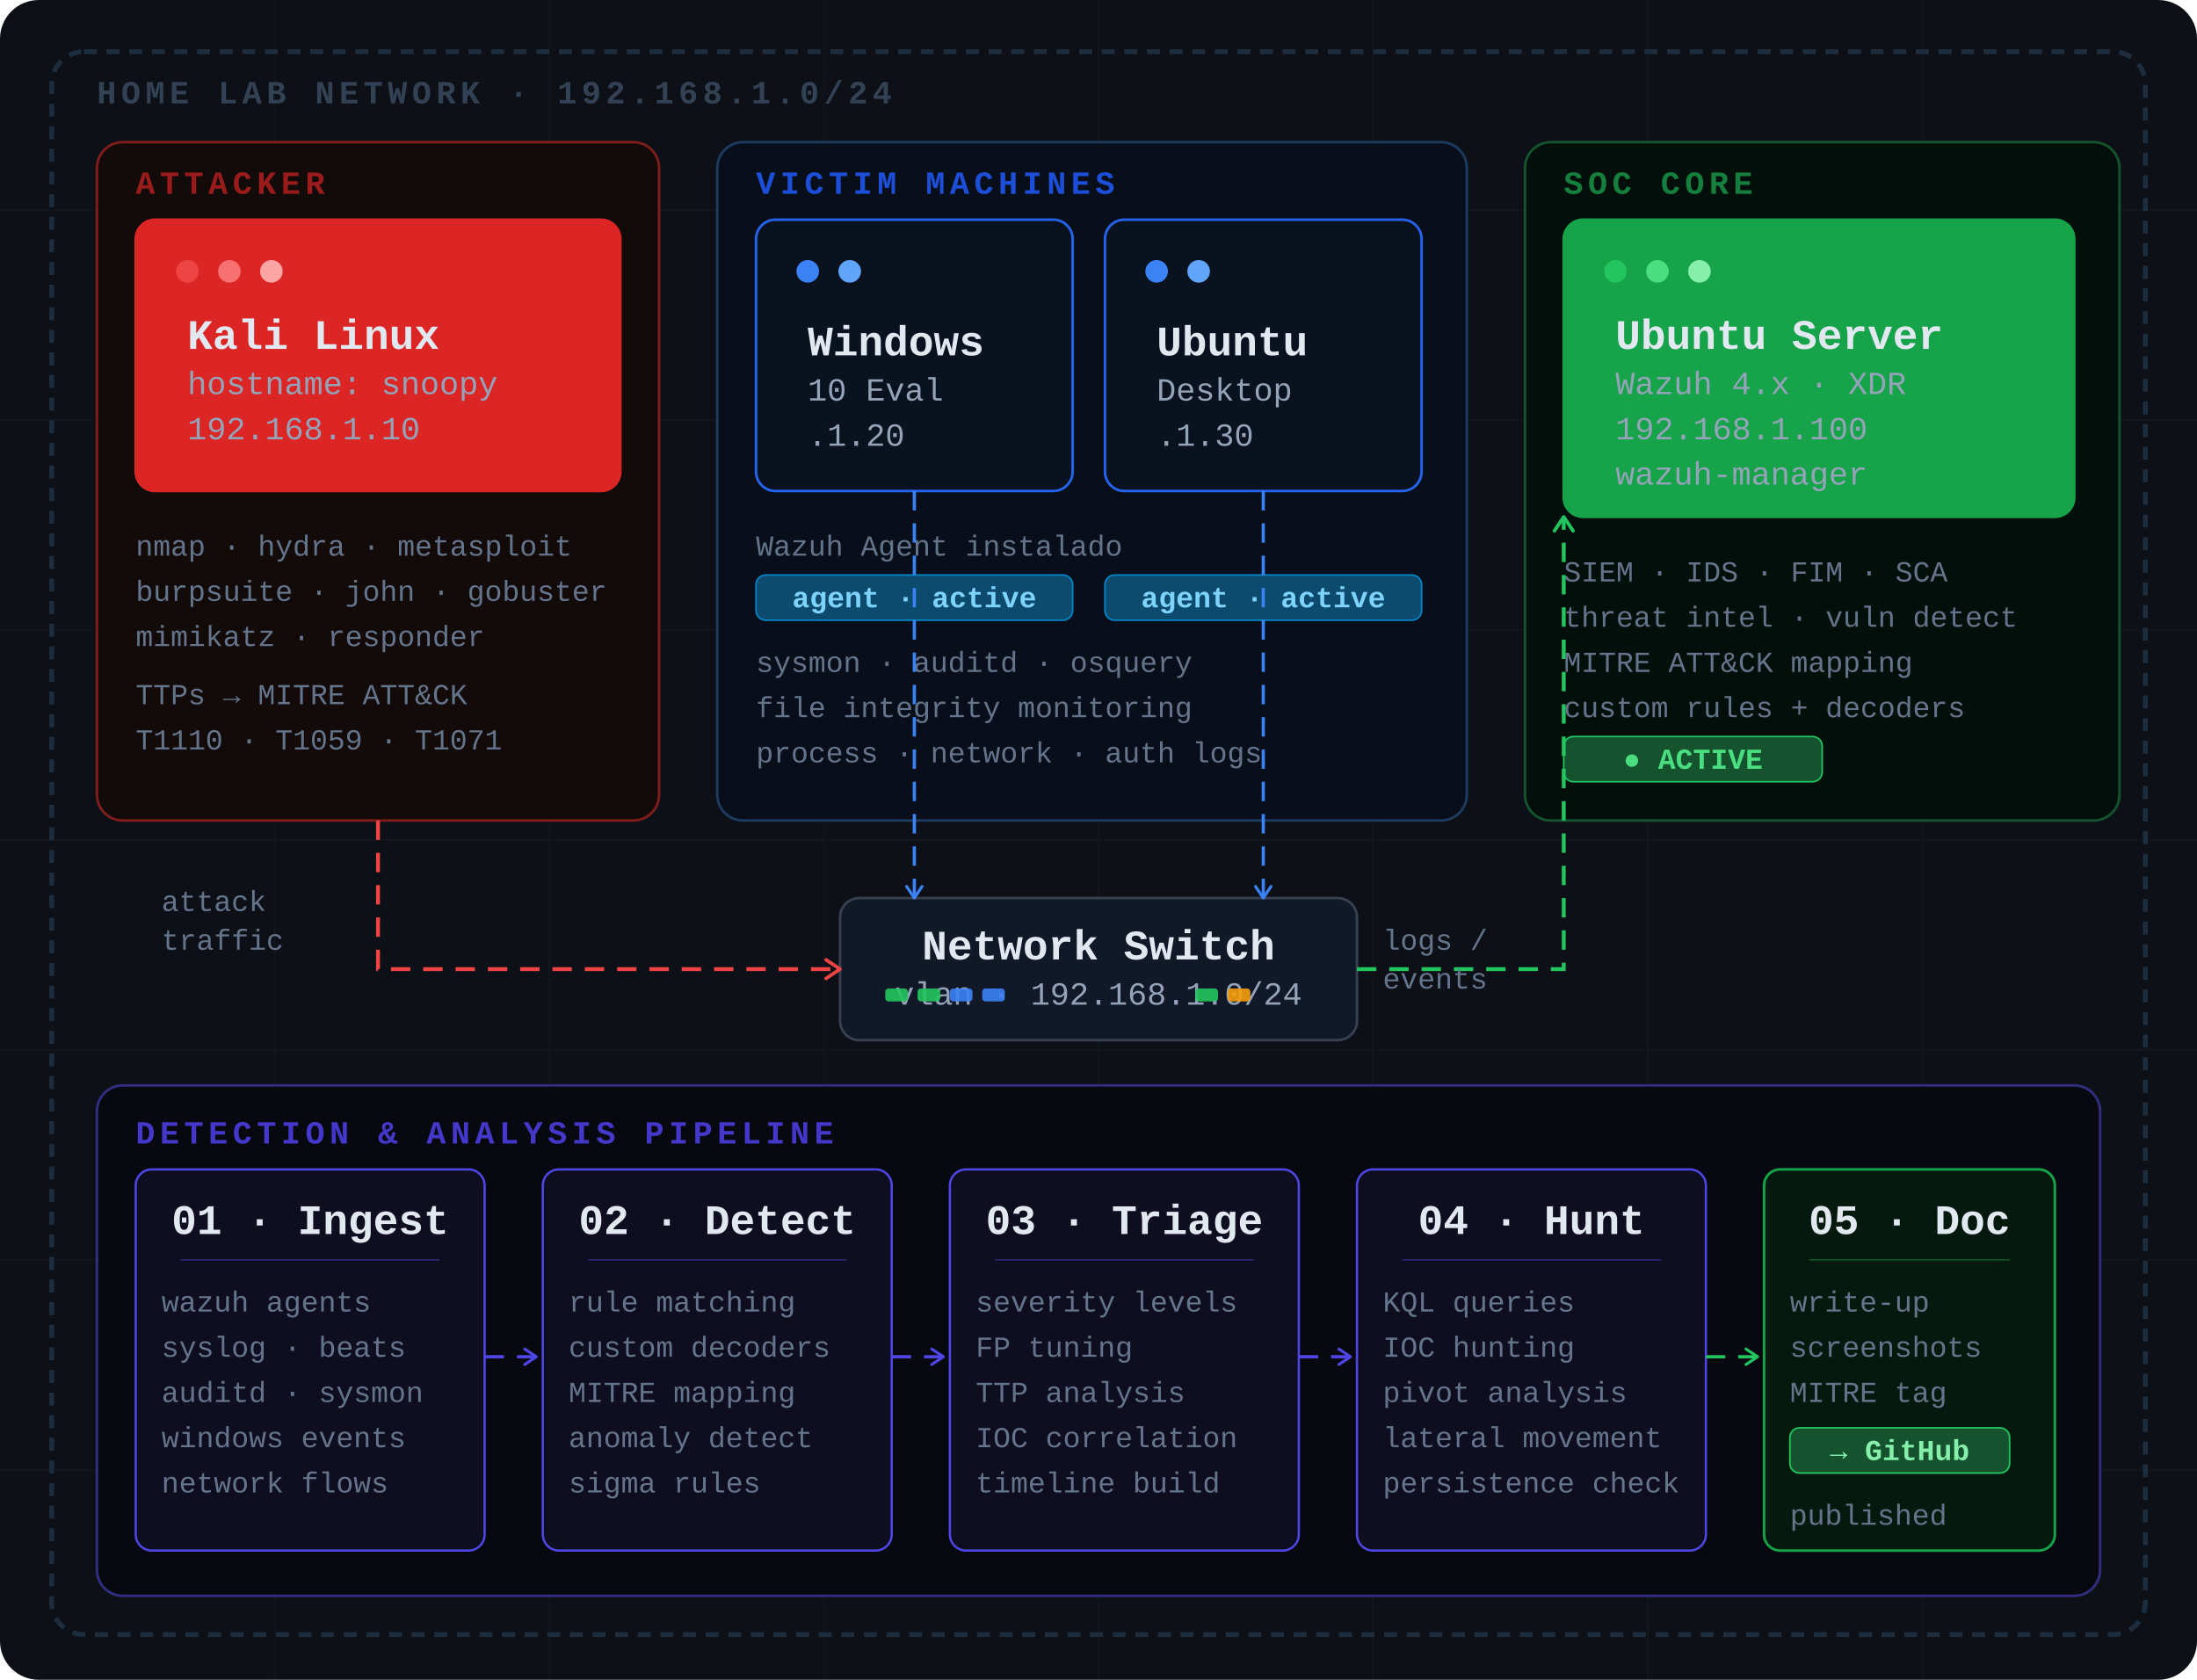
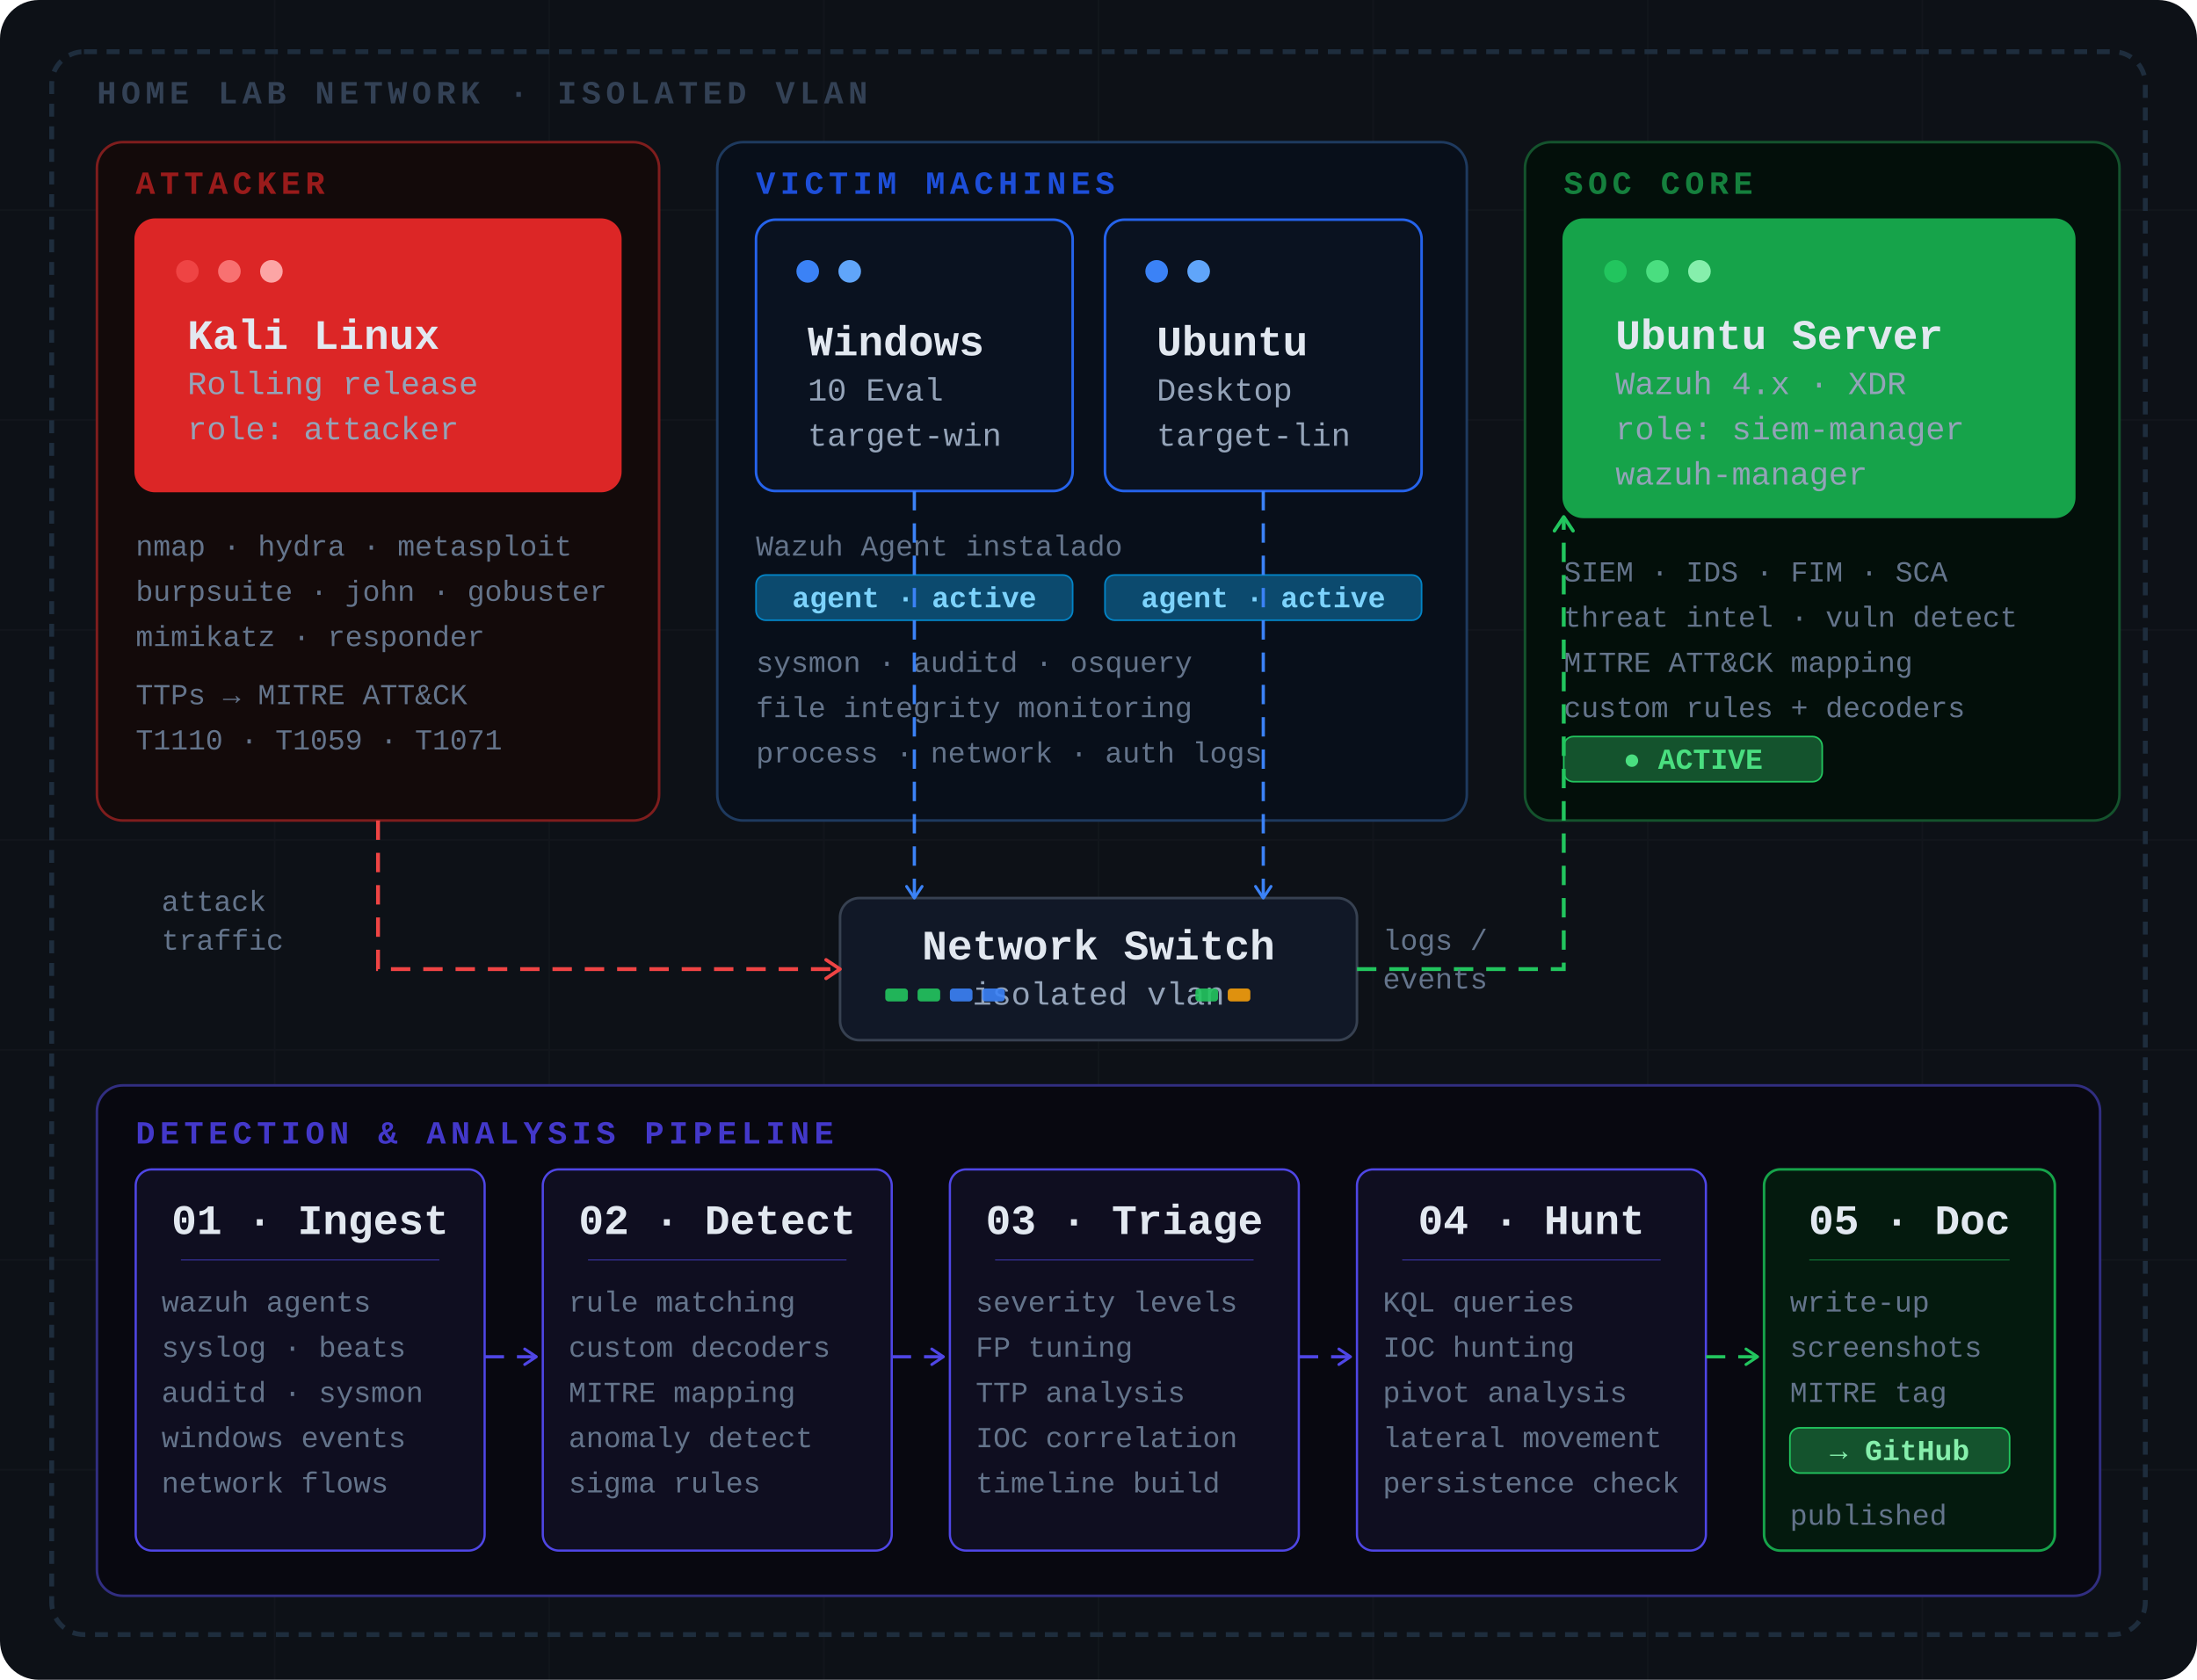
<svg xmlns="http://www.w3.org/2000/svg" width="100%" viewBox="0 0 680 520" role="img">
  <defs>
    <marker id="arr" viewBox="0 0 10 10" refX="8" refY="5" markerWidth="6" markerHeight="6" orient="auto-start-reverse">
      <path d="M2 1L8 5L2 9" fill="none" stroke="context-stroke" stroke-width="1.5" stroke-linecap="round" stroke-linejoin="round" />
    </marker>
    <style>
      @keyframes pulse  { 0%,100%{opacity:1}  50%{opacity:0.3} }
      @keyframes flow   { to { stroke-dashoffset: -24; } }
      @keyframes glow   { 0%,100%{opacity:0.12} 50%{opacity:0.28} }
      @keyframes fadein { from{opacity:0} to{opacity:1} }
- 
      .d1 { animation: fadein 0.5s ease both 0.1s; }
      .d2 { animation: fadein 0.5s ease both 0.3s; }
      .d3 { animation: fadein 0.5s ease both 0.5s; }
      .d4 { animation: fadein 0.5s ease both 0.7s; }
      .d5 { animation: fadein 0.5s ease both 0.9s; }
- 
      .dot  { animation: pulse 2s ease-in-out infinite; }
      .dot2 { animation: pulse 2s ease-in-out infinite 0.65s; }
      .dot3 { animation: pulse 2s ease-in-out infinite 1.3s; }
      .fl   { stroke-dasharray:6 4; animation: flow 1.4s linear infinite; }
      .fls  { stroke-dasharray:6 4; animation: flow 2.2s linear infinite; }
      .glow { animation: glow 3s ease-in-out infinite; }
- 
      text { font-family: 'JetBrains Mono','Fira Mono','Courier New',monospace; }
      .lm  { font-size:13px; font-weight:600; fill:#e2e8f0; }
      .ls  { font-size:10px; font-weight:400; fill:#94a3b8; }
      .lt  { font-size: 9px; font-weight:400; fill:#64748b; }
      .lb  { font-size: 9px; font-weight:600; }
      .st  { font-size:10px; font-weight:600; letter-spacing:1.5px; }
    </style>
  </defs>
  <rect width="680" height="520" fill="#0d1117" rx="12" />
  <g opacity="0.035" stroke="#94a3b8" stroke-width="0.5">
    <line x1="85" y1="0" x2="85" y2="520" />
    <line x1="170" y1="0" x2="170" y2="520" />
    <line x1="255" y1="0" x2="255" y2="520" />
    <line x1="340" y1="0" x2="340" y2="520" />
    <line x1="425" y1="0" x2="425" y2="520" />
    <line x1="510" y1="0" x2="510" y2="520" />
    <line x1="595" y1="0" x2="595" y2="520" />
    <line x1="0" y1="65" x2="680" y2="65" />
    <line x1="0" y1="130" x2="680" y2="130" />
    <line x1="0" y1="195" x2="680" y2="195" />
    <line x1="0" y1="260" x2="680" y2="260" />
    <line x1="0" y1="325" x2="680" y2="325" />
    <line x1="0" y1="390" x2="680" y2="390" />
    <line x1="0" y1="455" x2="680" y2="455" />
  </g>
  <rect class="d1" x="16" y="16" width="648" height="490" rx="10" fill="none" stroke="#1e2d3d" stroke-width="1.5" stroke-dasharray="4 3" />
-   <text class="st d1" x="30" y="32" fill="#334155">HOME LAB NETWORK · 192.168.1.0/24</text>
+   <text class="st d1" x="30" y="32" fill="#334155">HOME LAB NETWORK · ISOLATED VLAN</text>
  <rect class="d1" x="30" y="44" width="174" height="210" rx="8" fill="#130a0a" stroke="#7f1d1d" stroke-width="0.8" />
  <text class="st d1" x="42" y="60" fill="#991b1b">ATTACKER</text>
  <rect class="d2" x="42" y="68" width="150" height="84" rx="6" fill="#1c0f0f" stroke="#dc2626" stroke-width="0.8" />
  <rect class="glow d2" x="42" y="68" width="150" height="84" rx="6" fill="#dc2626" />
  <circle class="dot" cx="58" cy="84" r="3.5" fill="#ef4444" />
  <circle class="dot2" cx="71" cy="84" r="3.5" fill="#f87171" />
  <circle class="dot3" cx="84" cy="84" r="3.5" fill="#fca5a5" />
  <text class="lm d2" x="58" y="108">Kali Linux</text>
-   <text class="ls d2" x="58" y="122">hostname: snoopy</text>
-   <text class="ls d2" x="58" y="136">192.168.1.10</text>
+   <text class="ls d2" x="58" y="122">Rolling release</text>
+   <text class="ls d2" x="58" y="136">role: attacker</text>
  <text class="lt d3" x="42" y="172">nmap · hydra · metasploit</text>
  <text class="lt d3" x="42" y="186">burpsuite · john · gobuster</text>
  <text class="lt d3" x="42" y="200">mimikatz · responder</text>
  <text class="lt d3" x="42" y="218">TTPs → MITRE ATT&amp;CK</text>
  <text class="lt d3" x="42" y="232">T1110 · T1059 · T1071</text>
  <rect class="d1" x="222" y="44" width="232" height="210" rx="8" fill="#080f1a" stroke="#1e3a5f" stroke-width="0.8" />
  <text class="st d1" x="234" y="60" fill="#1d4ed8">VICTIM MACHINES</text>
  <rect class="d2" x="234" y="68" width="98" height="84" rx="6" fill="#0a1220" stroke="#2563eb" stroke-width="0.8" />
  <circle class="dot" cx="250" cy="84" r="3.5" fill="#3b82f6" />
  <circle class="dot2" cx="263" cy="84" r="3.5" fill="#60a5fa" />
  <text class="lm d2" x="250" y="110">Windows</text>
  <text class="ls d2" x="250" y="124">10 Eval</text>
-   <text class="ls d2" x="250" y="138">.1.20</text>
+   <text class="ls d2" x="250" y="138">target-win</text>
  <rect class="d2" x="342" y="68" width="98" height="84" rx="6" fill="#0a1220" stroke="#2563eb" stroke-width="0.8" />
  <circle class="dot" cx="358" cy="84" r="3.5" fill="#3b82f6" />
  <circle class="dot2" cx="371" cy="84" r="3.5" fill="#60a5fa" />
  <text class="lm d2" x="358" y="110">Ubuntu</text>
  <text class="ls d2" x="358" y="124">Desktop</text>
-   <text class="ls d2" x="358" y="138">.1.30</text>
+   <text class="ls d2" x="358" y="138">target-lin</text>
  <text class="lt d3" x="234" y="172">Wazuh Agent instalado</text>
  <rect class="d3" x="234" y="178" width="98" height="14" rx="3" fill="#0c4a6e" stroke="#0284c7" stroke-width="0.5" />
  <text class="lb d3" x="283" y="188" text-anchor="middle" fill="#7dd3fc">agent · active</text>
  <rect class="d3" x="342" y="178" width="98" height="14" rx="3" fill="#0c4a6e" stroke="#0284c7" stroke-width="0.5" />
  <text class="lb d3" x="391" y="188" text-anchor="middle" fill="#7dd3fc">agent · active</text>
  <text class="lt d3" x="234" y="208">sysmon · auditd · osquery</text>
  <text class="lt d3" x="234" y="222">file integrity monitoring</text>
  <text class="lt d3" x="234" y="236">process · network · auth logs</text>
  <rect class="d1" x="472" y="44" width="184" height="210" rx="8" fill="#030f0a" stroke="#14532d" stroke-width="0.8" />
  <text class="st d1" x="484" y="60" fill="#15803d">SOC CORE</text>
  <rect class="d2" x="484" y="68" width="158" height="92" rx="6" fill="#041a0e" stroke="#16a34a" stroke-width="0.8" />
  <rect class="glow" x="484" y="68" width="158" height="92" rx="6" fill="#16a34a" />
  <circle class="dot" cx="500" cy="84" r="3.5" fill="#22c55e" />
  <circle class="dot2" cx="513" cy="84" r="3.5" fill="#4ade80" />
  <circle class="dot3" cx="526" cy="84" r="3.5" fill="#86efac" />
  <text class="lm d2" x="500" y="108">Ubuntu Server</text>
  <text class="ls d2" x="500" y="122">Wazuh 4.x · XDR</text>
-   <text class="ls d2" x="500" y="136">192.168.1.100</text>
+   <text class="ls d2" x="500" y="136">role: siem-manager</text>
  <text class="ls d2" x="500" y="150">wazuh-manager</text>
  <text class="lt d3" x="484" y="180">SIEM · IDS · FIM · SCA</text>
  <text class="lt d3" x="484" y="194">threat intel · vuln detect</text>
  <text class="lt d3" x="484" y="208">MITRE ATT&amp;CK mapping</text>
  <text class="lt d3" x="484" y="222">custom rules + decoders</text>
  <rect class="d3" x="484" y="228" width="80" height="14" rx="3" fill="#14532d" stroke="#22c55e" stroke-width="0.5" />
  <text class="lb dot d3" x="524" y="238" text-anchor="middle" fill="#4ade80">● ACTIVE</text>
  <rect class="d4" x="260" y="278" width="160" height="44" rx="6" fill="#111827" stroke="#374151" stroke-width="0.8" />
  <text class="lm d4" x="340" y="297" text-anchor="middle">Network Switch</text>
-   <text class="ls d4" x="340" y="311" text-anchor="middle">vlan · 192.168.1.0/24</text>
+   <text class="ls d4" x="340" y="311" text-anchor="middle">isolated vlan</text>
  <rect x="274" y="306" width="7" height="4" rx="1" fill="#22c55e" opacity="0.9" />
  <rect x="284" y="306" width="7" height="4" rx="1" fill="#22c55e" opacity="0.9" />
  <rect x="294" y="306" width="7" height="4" rx="1" fill="#3b82f6" opacity="0.9" />
  <rect x="304" y="306" width="7" height="4" rx="1" fill="#3b82f6" opacity="0.9" />
  <rect x="370" y="306" width="7" height="4" rx="1" fill="#22c55e" opacity="0.9" />
  <rect x="380" y="306" width="7" height="4" rx="1" fill="#f59e0b" opacity="0.9" />
  <path class="fl d4" d="M 117 254 L 117 300 L 260 300" fill="none" stroke="#ef4444" stroke-width="1.2" marker-end="url(#arr)" />
  <text class="lt d4" x="50" y="282" fill="#ef4444">attack</text>
  <text class="lt d4" x="50" y="294" fill="#ef4444">traffic</text>
  <path class="fls d4" d="M 283 152 L 283 278" fill="none" stroke="#3b82f6" stroke-width="1" marker-end="url(#arr)" />
  <path class="fls d4" d="M 391 152 L 391 278" fill="none" stroke="#3b82f6" stroke-width="1" marker-end="url(#arr)" />
  <path class="fls d5" d="M 420 300 L 484 300 L 484 160" fill="none" stroke="#22c55e" stroke-width="1.2" marker-end="url(#arr)" />
  <text class="lt d5" x="428" y="294" fill="#22c55e">logs /</text>
  <text class="lt d5" x="428" y="306" fill="#22c55e">events</text>
  <rect class="d5" x="30" y="336" width="620" height="158" rx="8" fill="#080810" stroke="#312e81" stroke-width="0.8" />
  <text class="st d5" x="42" y="354" fill="#4338ca">DETECTION &amp; ANALYSIS PIPELINE</text>
  <rect class="d5" x="42" y="362" width="108" height="118" rx="5" fill="#0f0e20" stroke="#4f46e5" stroke-width="0.7" />
  <text class="lm d5" x="96" y="382" text-anchor="middle" fill="#a5b4fc">01 · Ingest</text>
  <line x1="56" y1="390" x2="136" y2="390" stroke="#4f46e5" stroke-width="0.4" opacity="0.5" />
  <text class="lt d5" x="50" y="406">wazuh agents</text>
  <text class="lt d5" x="50" y="420">syslog · beats</text>
  <text class="lt d5" x="50" y="434">auditd · sysmon</text>
  <text class="lt d5" x="50" y="448">windows events</text>
  <text class="lt d5" x="50" y="462">network flows</text>
  <path class="fl d5" d="M 150 420 L 166 420" fill="none" stroke="#4f46e5" stroke-width="1" marker-end="url(#arr)" />
  <rect class="d5" x="168" y="362" width="108" height="118" rx="5" fill="#0f0e20" stroke="#4f46e5" stroke-width="0.7" />
  <text class="lm d5" x="222" y="382" text-anchor="middle" fill="#a5b4fc">02 · Detect</text>
  <line x1="182" y1="390" x2="262" y2="390" stroke="#4f46e5" stroke-width="0.4" opacity="0.5" />
  <text class="lt d5" x="176" y="406">rule matching</text>
  <text class="lt d5" x="176" y="420">custom decoders</text>
  <text class="lt d5" x="176" y="434">MITRE mapping</text>
  <text class="lt d5" x="176" y="448">anomaly detect</text>
  <text class="lt d5" x="176" y="462">sigma rules</text>
  <path class="fl d5" d="M 276 420 L 292 420" fill="none" stroke="#4f46e5" stroke-width="1" marker-end="url(#arr)" />
  <rect class="d5" x="294" y="362" width="108" height="118" rx="5" fill="#0f0e20" stroke="#4f46e5" stroke-width="0.7" />
  <text class="lm d5" x="348" y="382" text-anchor="middle" fill="#a5b4fc">03 · Triage</text>
  <line x1="308" y1="390" x2="388" y2="390" stroke="#4f46e5" stroke-width="0.4" opacity="0.5" />
  <text class="lt d5" x="302" y="406">severity levels</text>
  <text class="lt d5" x="302" y="420">FP tuning</text>
  <text class="lt d5" x="302" y="434">TTP analysis</text>
  <text class="lt d5" x="302" y="448">IOC correlation</text>
  <text class="lt d5" x="302" y="462">timeline build</text>
  <path class="fl d5" d="M 402 420 L 418 420" fill="none" stroke="#4f46e5" stroke-width="1" marker-end="url(#arr)" />
  <rect class="d5" x="420" y="362" width="108" height="118" rx="5" fill="#0f0e20" stroke="#4f46e5" stroke-width="0.7" />
  <text class="lm d5" x="474" y="382" text-anchor="middle" fill="#a5b4fc">04 · Hunt</text>
  <line x1="434" y1="390" x2="514" y2="390" stroke="#4f46e5" stroke-width="0.4" opacity="0.5" />
  <text class="lt d5" x="428" y="406">KQL queries</text>
  <text class="lt d5" x="428" y="420">IOC hunting</text>
  <text class="lt d5" x="428" y="434">pivot analysis</text>
  <text class="lt d5" x="428" y="448">lateral movement</text>
  <text class="lt d5" x="428" y="462">persistence check</text>
  <path class="fl d5" d="M 528 420 L 544 420" fill="none" stroke="#22c55e" stroke-width="1" marker-end="url(#arr)" />
  <rect class="d5" x="546" y="362" width="90" height="118" rx="5" fill="#041a0e" stroke="#16a34a" stroke-width="0.8" />
  <text class="lm d5" x="591" y="382" text-anchor="middle" fill="#4ade80">05 · Doc</text>
  <line x1="560" y1="390" x2="622" y2="390" stroke="#16a34a" stroke-width="0.4" opacity="0.5" />
  <text class="lt d5" x="554" y="406">write-up</text>
  <text class="lt d5" x="554" y="420">screenshots</text>
  <text class="lt d5" x="554" y="434">MITRE tag</text>
  <rect class="dot d5" x="554" y="442" width="68" height="14" rx="3" fill="#14532d" stroke="#22c55e" stroke-width="0.5" />
  <text class="lb d5" x="588" y="452" text-anchor="middle" fill="#86efac">→ GitHub</text>
  <text class="lt d5" x="554" y="472">published</text>
</svg>
